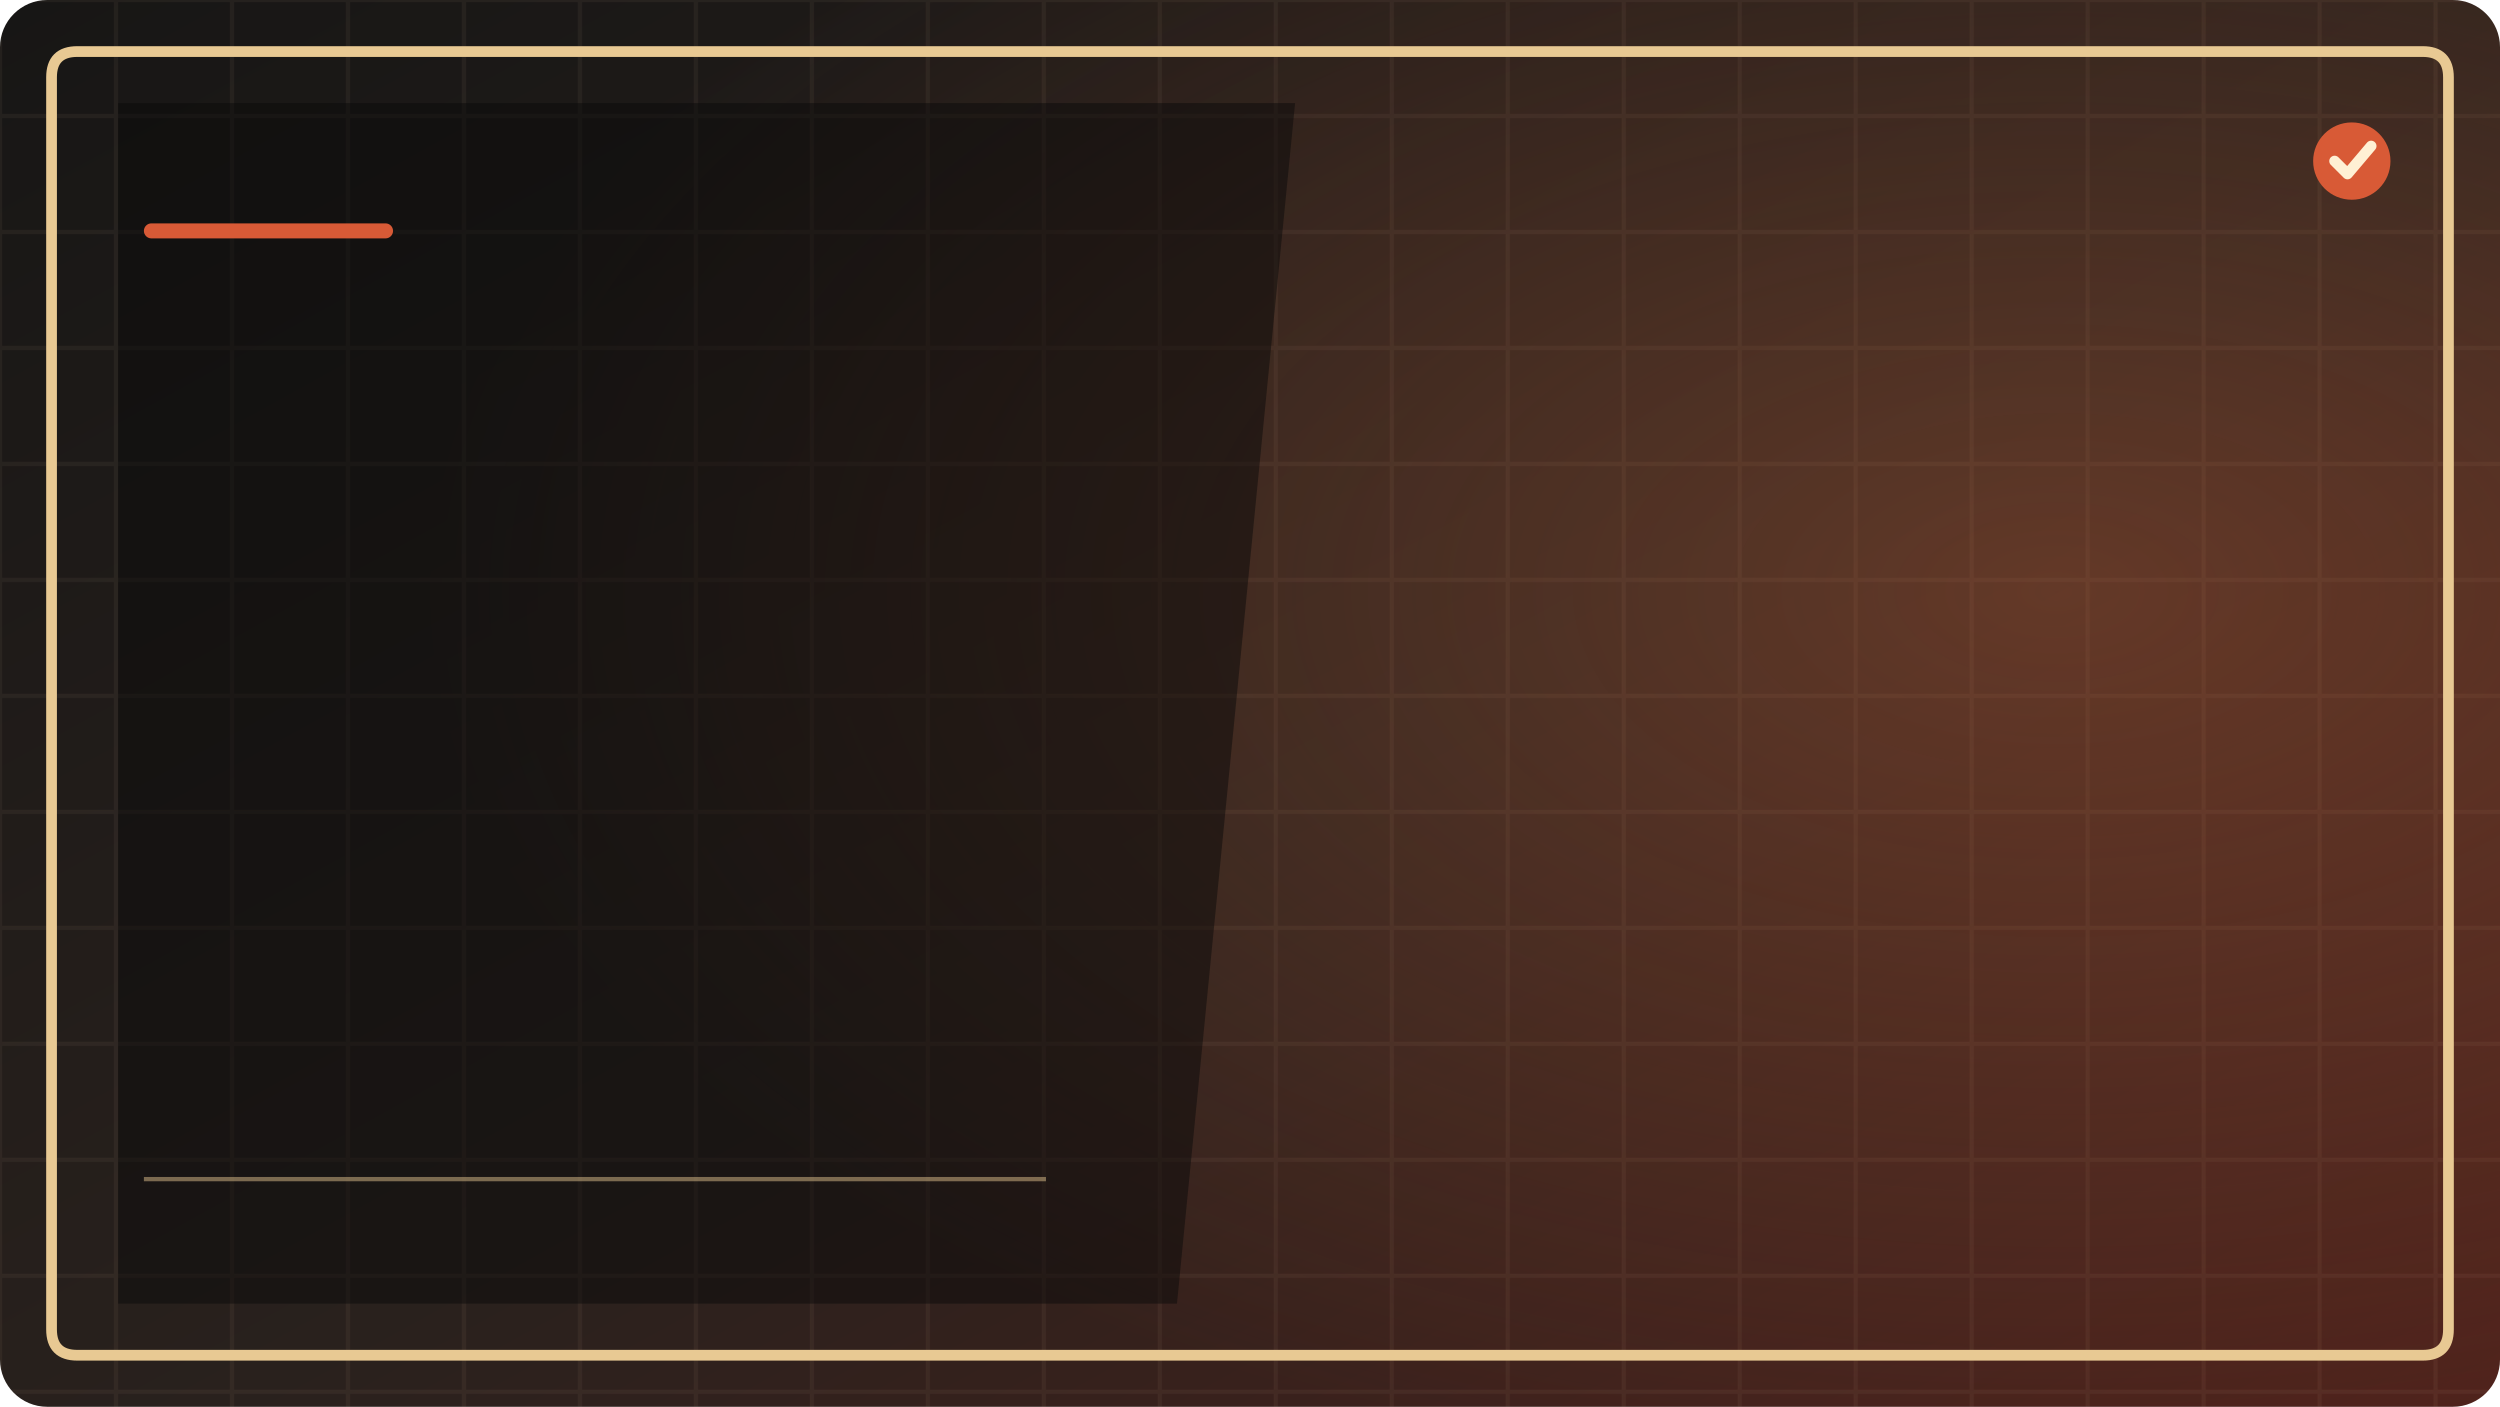
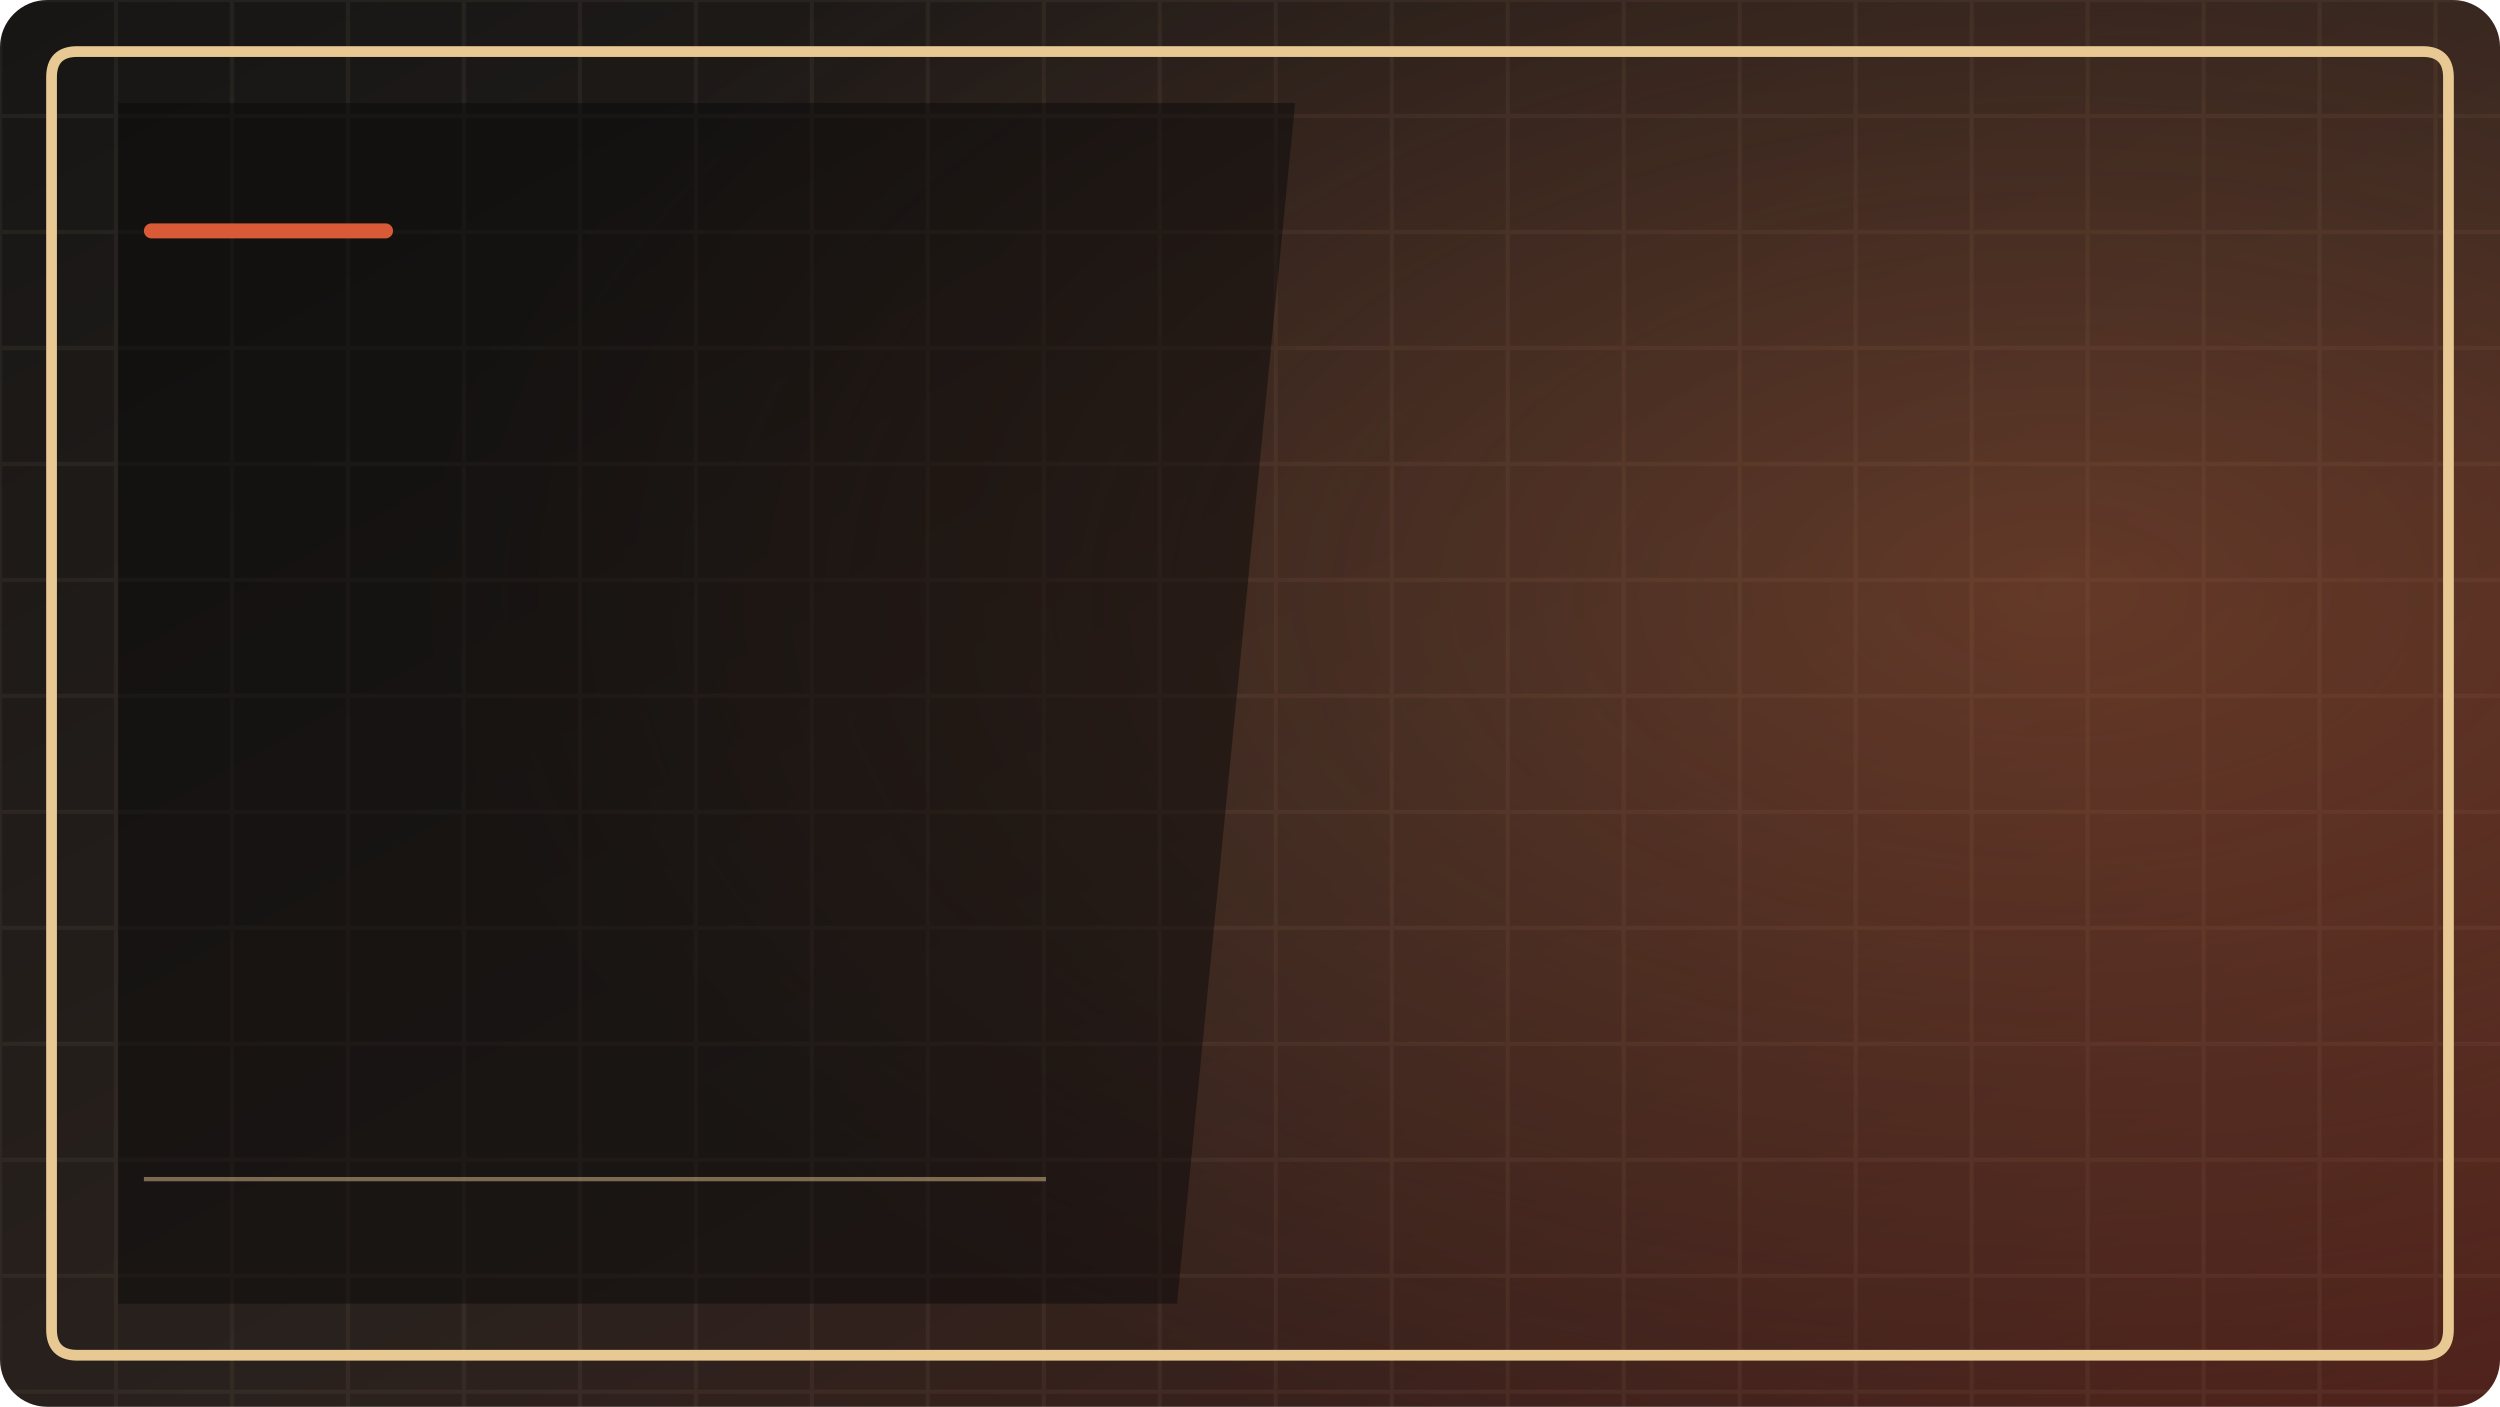
<svg xmlns="http://www.w3.org/2000/svg" width="1164" height="655" viewBox="0 0 1164 655">
  <defs>
    <linearGradient id="background" x1="0" y1="0" x2="1" y2="1">
      <stop offset="0" stop-color="#171615" />
      <stop offset="0.55" stop-color="#29211d" />
      <stop offset="1" stop-color="#4c211b" />
    </linearGradient>
    <radialGradient id="glow" cx="82%" cy="42%" r="65%">
      <stop offset="0" stop-color="#d56b3e" stop-opacity="0.32" />
      <stop offset="1" stop-color="#d56b3e" stop-opacity="0" />
    </radialGradient>
    <pattern id="tiles" width="54" height="54" patternUnits="userSpaceOnUse">
      <path d="M0 0H54V54H0Z" fill="none" stroke="#f0d6ad" stroke-opacity="0.055" stroke-width="2" />
    </pattern>
  </defs>
  <rect width="1164" height="655" rx="22" fill="url(#background)" />
  <rect width="1164" height="655" rx="22" fill="url(#tiles)" />
  <rect width="1164" height="655" rx="22" fill="url(#glow)" />
  <path d="M36 24H1128Q1140 24 1140 36V619Q1140 631 1128 631H36Q24 631 24 619V36Q24 24 36 24Z" fill="none" stroke="#e8c993" stroke-width="5" />
  <path d="M55 48H603L548 607H55Z" fill="#090909" fill-opacity="0.48" />
  <rect x="67" y="104" width="116" height="7" rx="3.5" fill="#d85a36" />
  <rect x="67" y="548" width="420" height="2" fill="#e8c993" fill-opacity="0.48" />
-   <circle cx="1095" cy="75" r="18" fill="#d85a36" />
-   <path d="M1087 75L1093 81L1104 68" fill="none" stroke="#fff0d4" stroke-width="5" stroke-linecap="round" stroke-linejoin="round" />
</svg>
